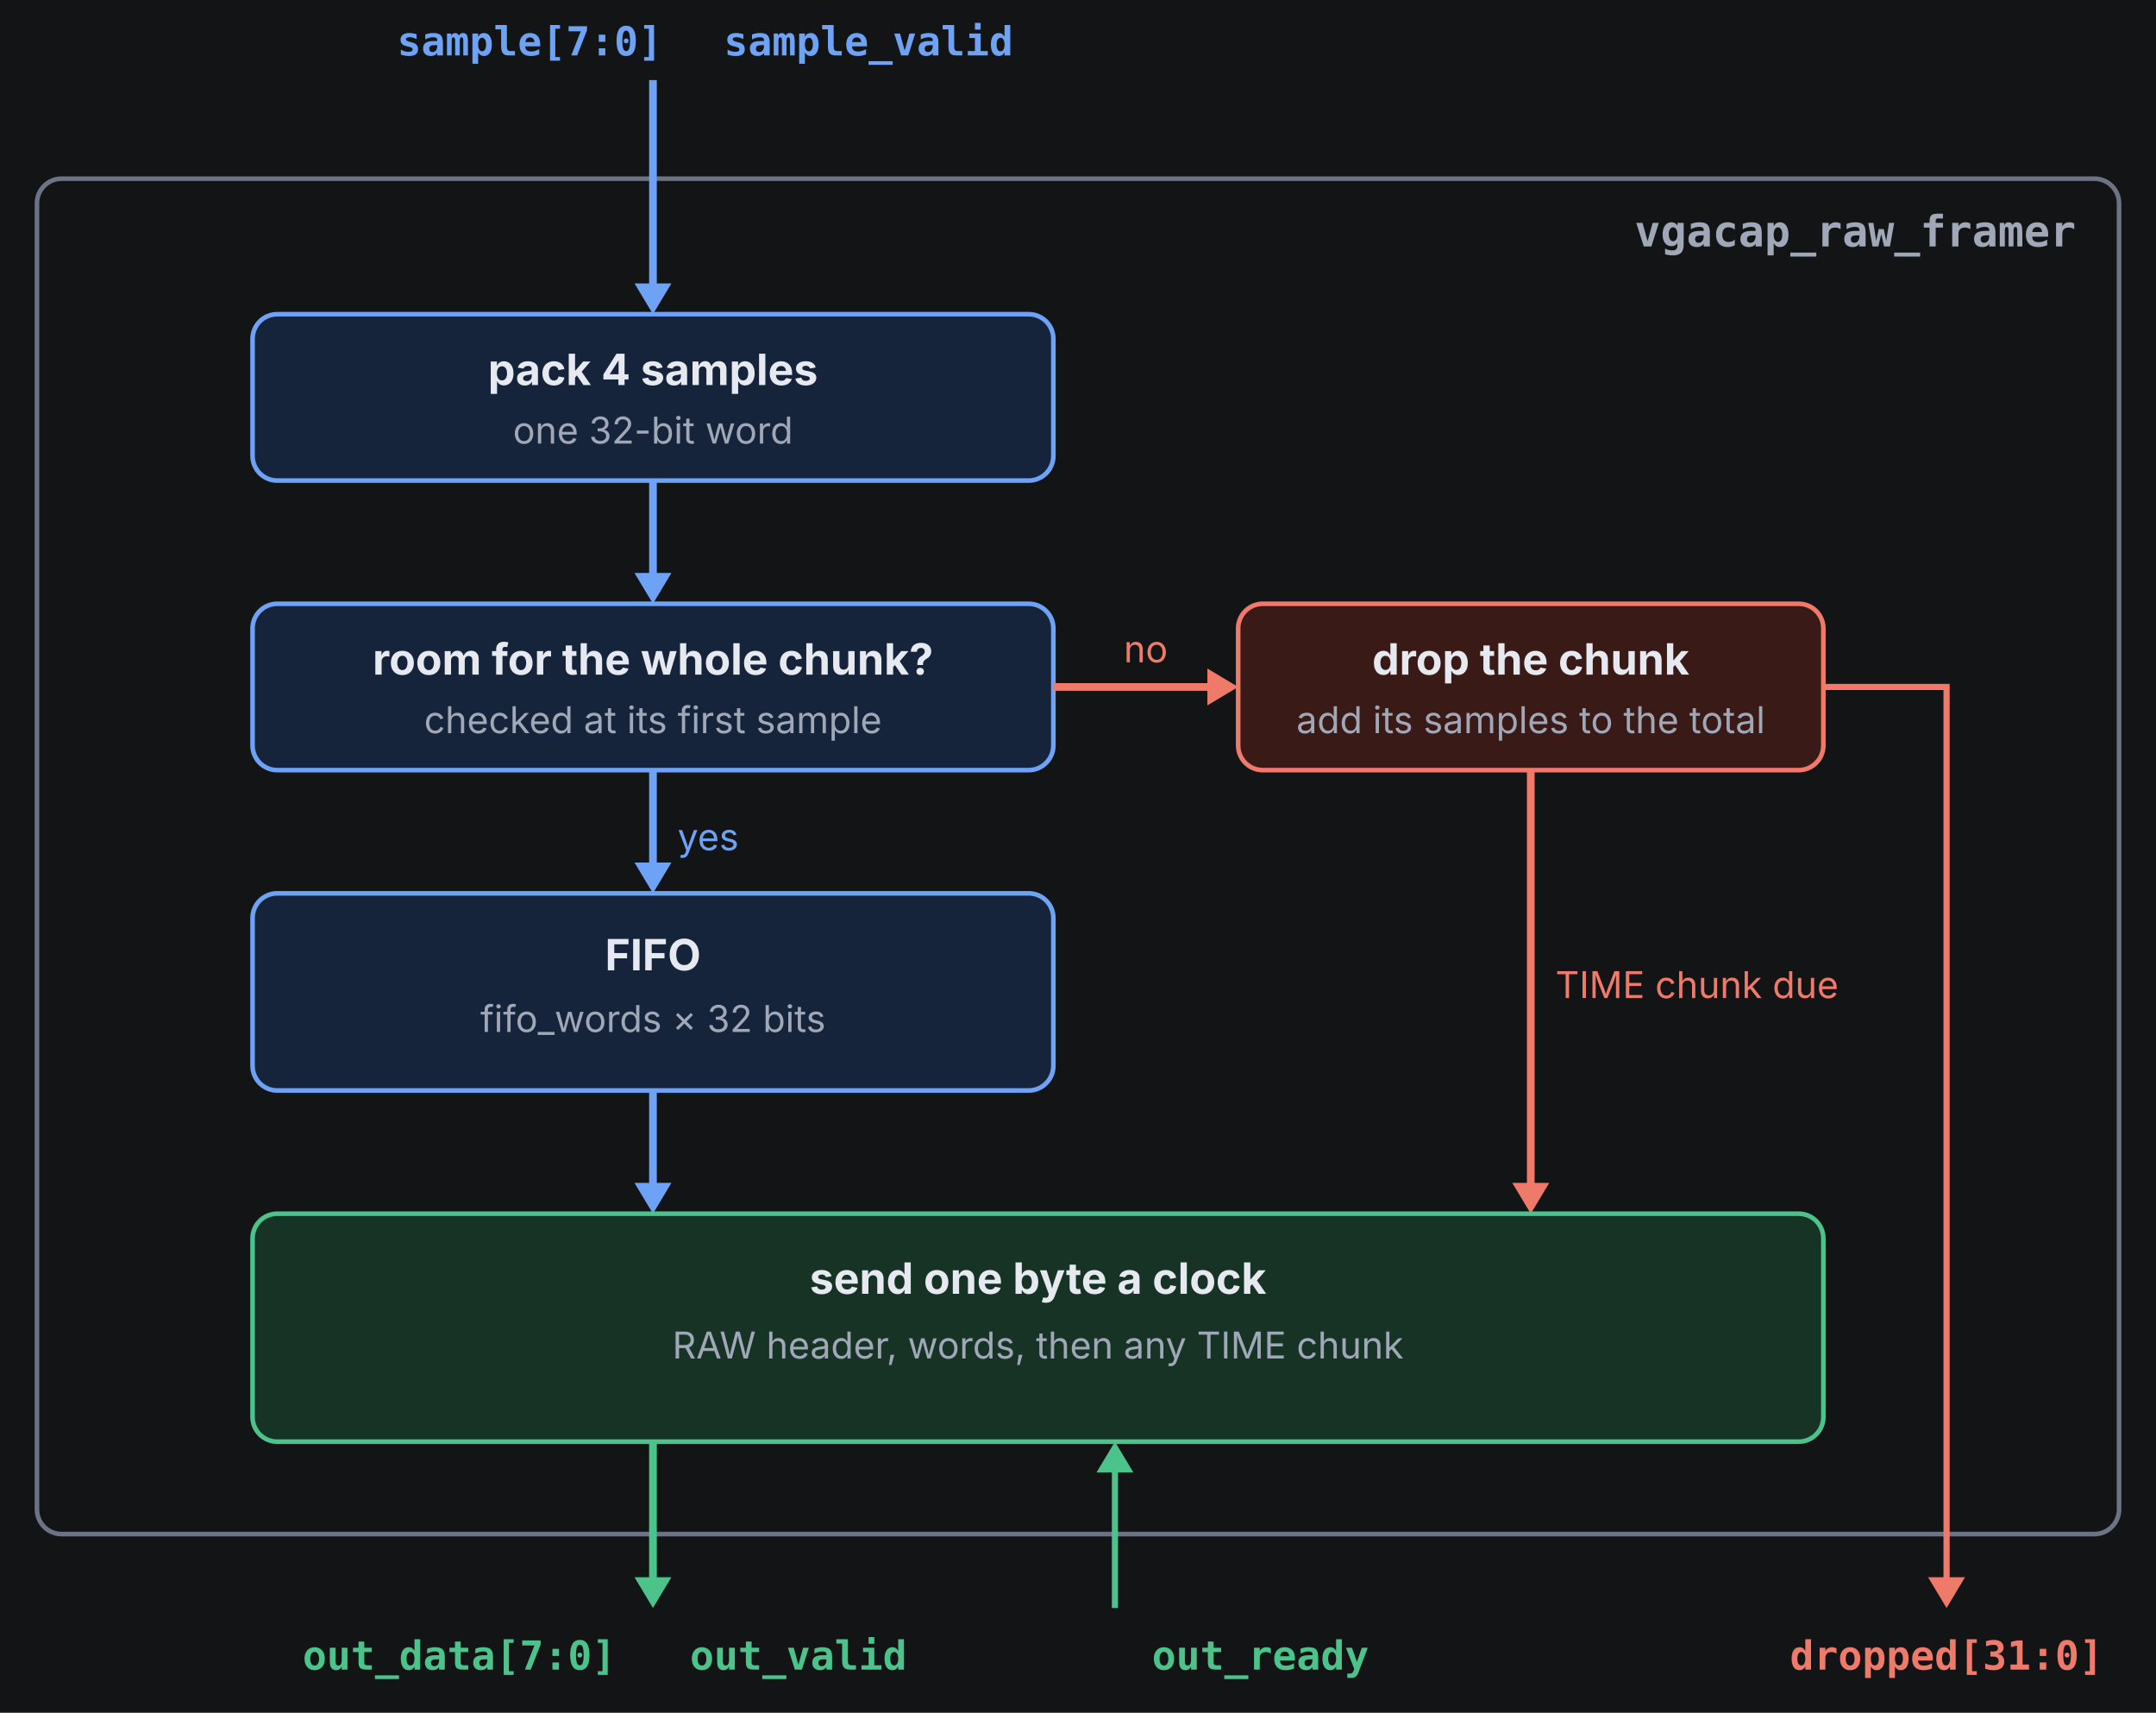
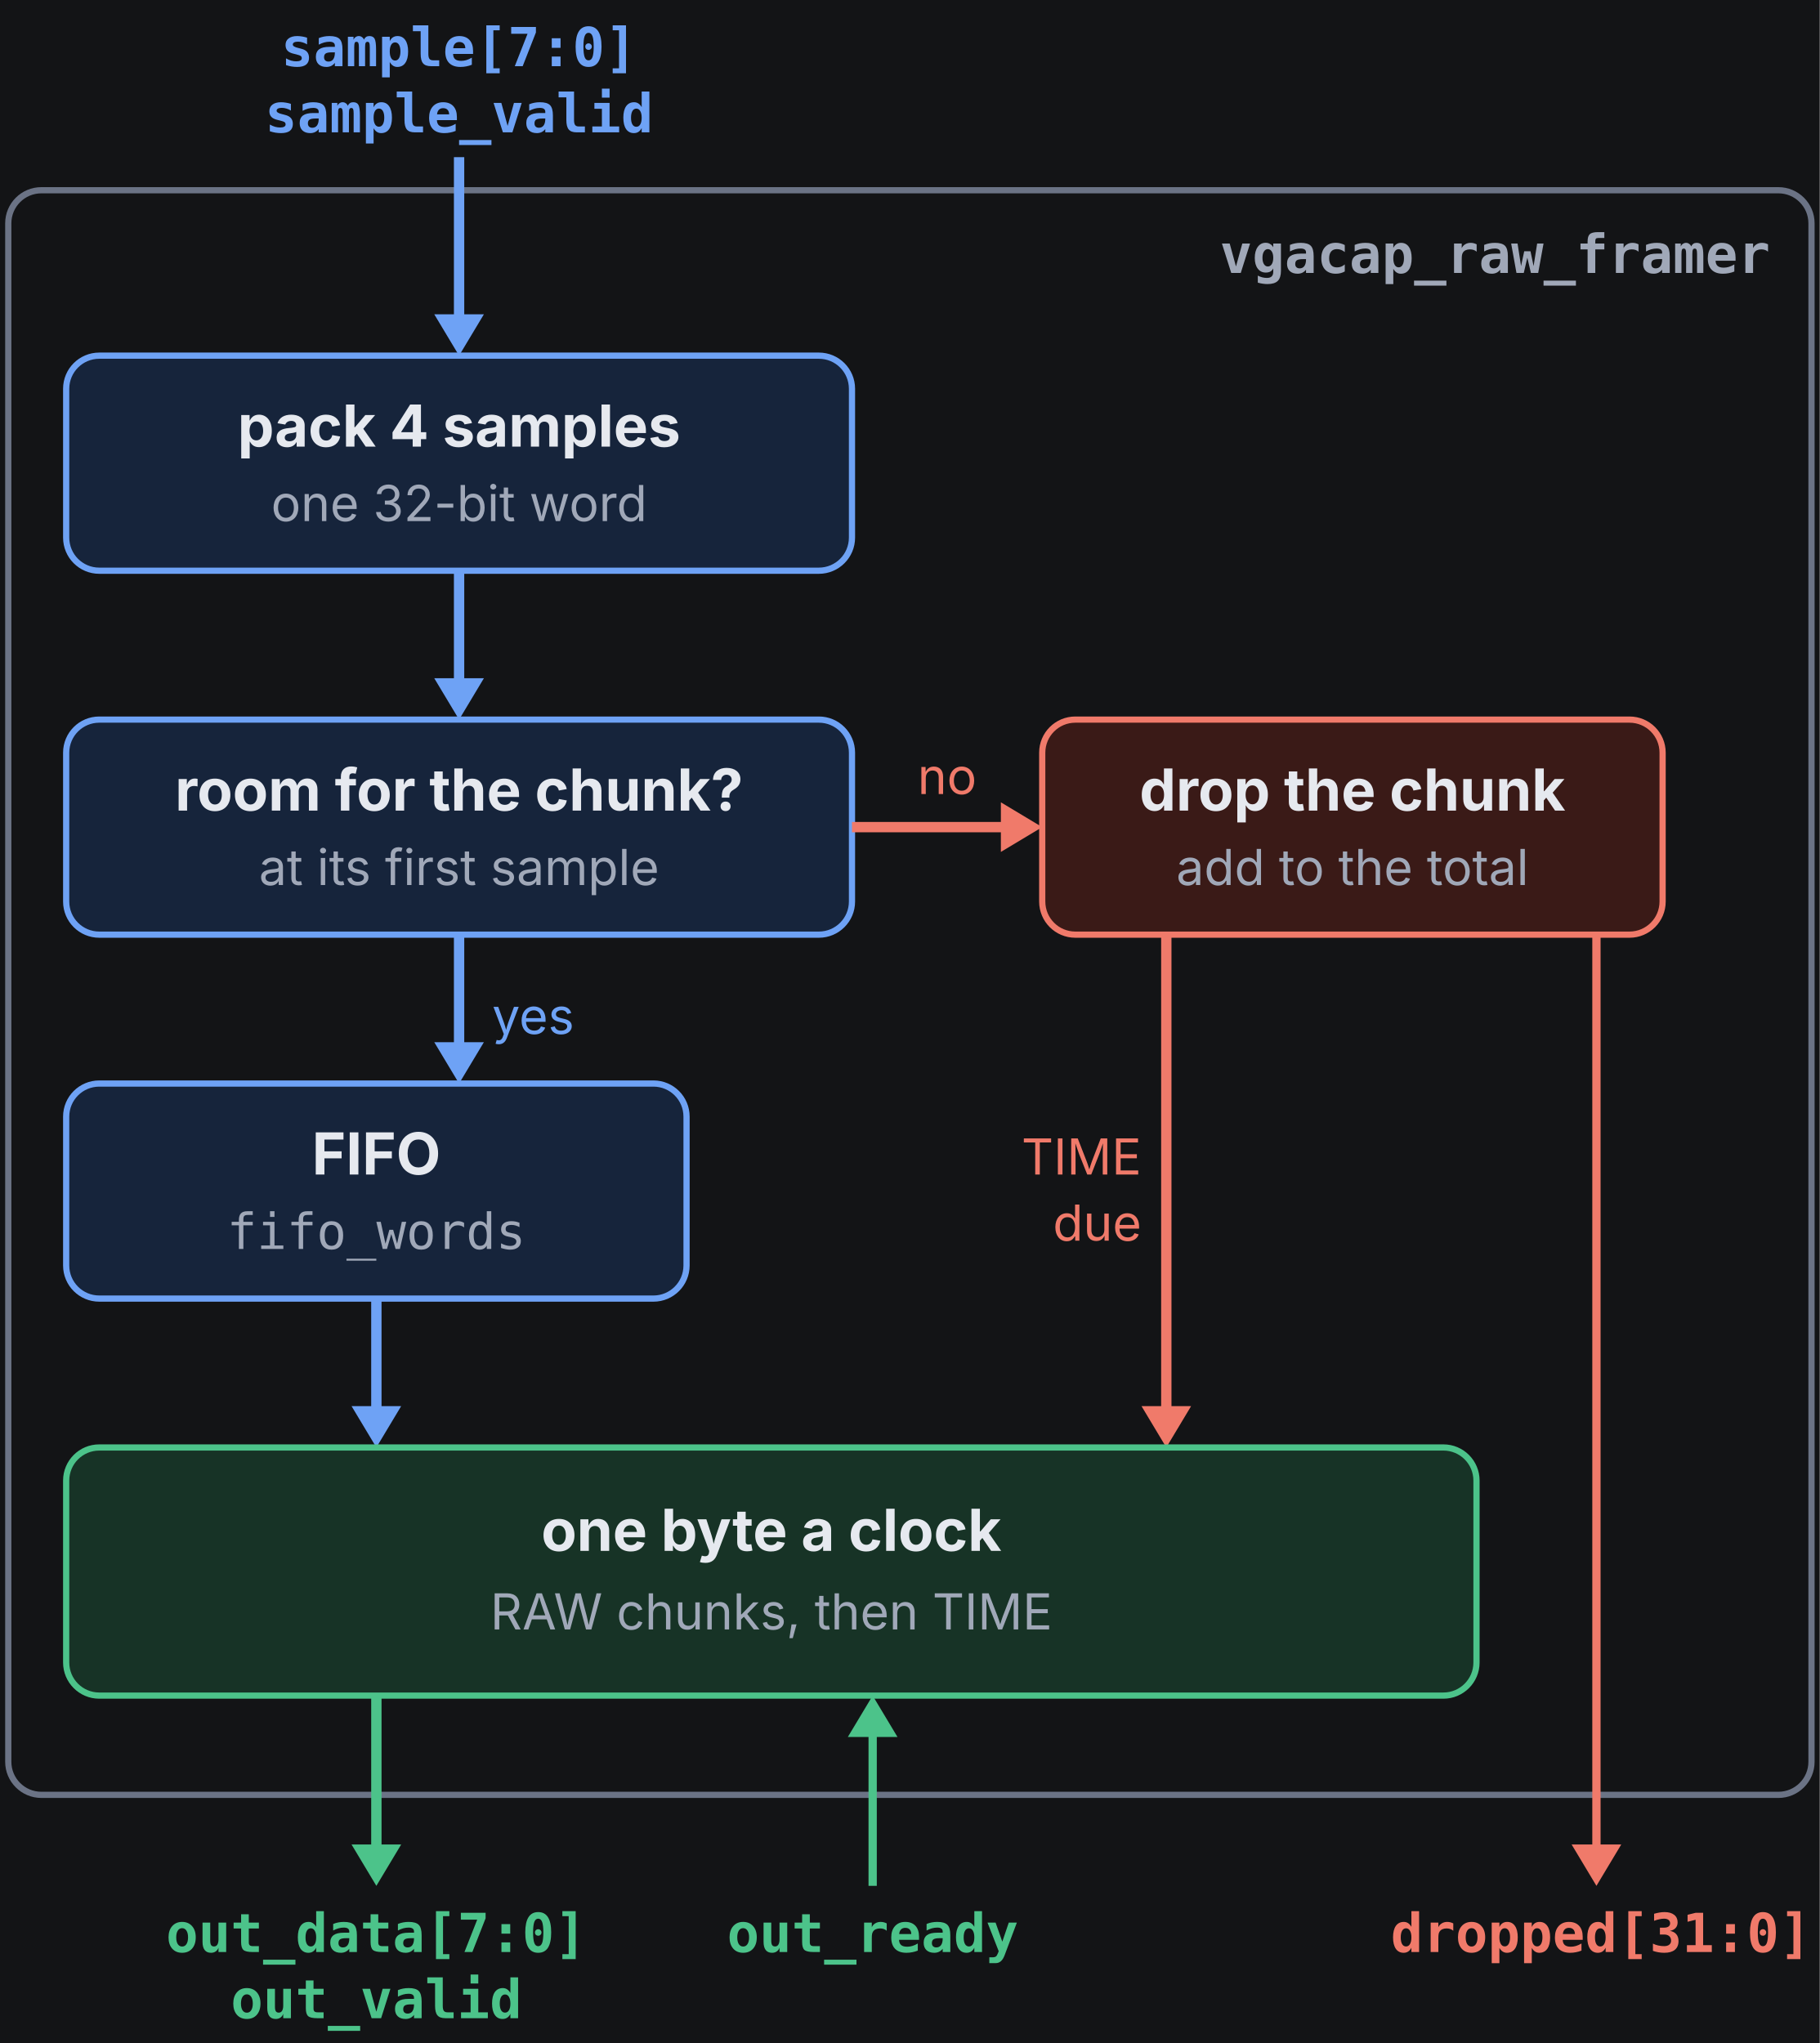
- <svg xmlns="http://www.w3.org/2000/svg" width="700" height="556" viewBox="0 0 700 556" font-family="Inter, 'Segoe UI', Helvetica, Arial, sans-serif">
-   <rect x="0" y="0" width="700" height="556" fill="#131416" />
-   <rect x="12" y="58" width="676" height="440" rx="8" fill="none" stroke="#6b7385" stroke-width="1.5" />
-   <text x="674" y="80" font-size="14" fill="#a0a8b8" text-anchor="end" font-weight="bold" font-family="ui-monospace, Menlo, Consolas, monospace">vgacap_raw_framer</text>
-   <text x="172" y="18" font-size="13" fill="#6ea2f5" text-anchor="middle" font-weight="bold" font-family="ui-monospace, Menlo, Consolas, monospace">sample[7:0]</text>
-   <text x="282" y="18" font-size="13" fill="#6ea2f5" text-anchor="middle" font-weight="bold" font-family="ui-monospace, Menlo, Consolas, monospace">sample_valid</text>
-   <path d="M212 26 L212 94" fill="none" stroke="#6ea2f5" stroke-width="2.5" />
-   <path d="M206 92 L212 102 L218 92 Z" fill="#6ea2f5" />
-   <rect x="82.0" y="102" width="260" height="54" rx="8" fill="#16243b" stroke="#6ea2f5" stroke-width="1.5" />
-   <text x="212" y="125" font-size="14" fill="#e6e9ef" text-anchor="middle" font-weight="bold">pack 4 samples</text>
-   <text x="212" y="144" font-size="12" fill="#a0a8b8" text-anchor="middle" font-weight="normal">one 32-bit word</text>
-   <path d="M212 156 L212 188" fill="none" stroke="#6ea2f5" stroke-width="2.5" />
-   <path d="M206 186 L212 196 L218 186 Z" fill="#6ea2f5" />
-   <rect x="82.0" y="196" width="260" height="54" rx="8" fill="#16243b" stroke="#6ea2f5" stroke-width="1.5" />
-   <text x="212" y="219" font-size="14" fill="#e6e9ef" text-anchor="middle" font-weight="bold">room for the whole chunk?</text>
-   <text x="212" y="238" font-size="12" fill="#a0a8b8" text-anchor="middle" font-weight="normal">checked at its first sample</text>
-   <path d="M342.0 223 L394.0 223" fill="none" stroke="#f07a6a" stroke-width="2.5" />
-   <path d="M392.0 217 L402.0 223 L392.0 229 Z" fill="#f07a6a" />
-   <text x="372.0" y="215" font-size="12" fill="#f07a6a" text-anchor="middle" font-weight="normal">no</text>
-   <rect x="402.0" y="196" width="190" height="54" rx="8" fill="#3a1a17" stroke="#f07a6a" stroke-width="1.5" />
-   <text x="497.0" y="219" font-size="14" fill="#e6e9ef" text-anchor="middle" font-weight="bold">drop the chunk</text>
-   <text x="497.0" y="238" font-size="12" fill="#a0a8b8" text-anchor="middle" font-weight="normal">add its samples to the total</text>
-   <path d="M497.0 250 L497.0 386" fill="none" stroke="#f07a6a" stroke-width="2.5" />
-   <path d="M491.0 384 L497.0 394 L503.0 384 Z" fill="#f07a6a" />
-   <text x="505.0" y="324" font-size="12" fill="#f07a6a" text-anchor="start" font-weight="normal">TIME chunk due</text>
-   <path d="M212 250 L212 282" fill="none" stroke="#6ea2f5" stroke-width="2.5" />
-   <path d="M206 280 L212 290 L218 280 Z" fill="#6ea2f5" />
-   <text x="220" y="276" font-size="12" fill="#6ea2f5" text-anchor="start" font-weight="normal">yes</text>
-   <rect x="82.0" y="290" width="260" height="64" rx="8" fill="#16243b" stroke="#6ea2f5" stroke-width="1.5" />
-   <text x="212" y="315" font-size="14" fill="#e6e9ef" text-anchor="middle" font-weight="bold">FIFO</text>
-   <text x="212" y="335" font-size="12" fill="#a0a8b8" text-anchor="middle" font-weight="normal">fifo_words × 32 bits</text>
-   <path d="M212 354 L212 386" fill="none" stroke="#6ea2f5" stroke-width="2.5" />
-   <path d="M206 384 L212 394 L218 384 Z" fill="#6ea2f5" />
-   <rect x="82.0" y="394" width="510.0" height="74" rx="8" fill="#173326" stroke="#4cc38a" stroke-width="1.5" />
-   <text x="337.0" y="420" font-size="14" fill="#e6e9ef" text-anchor="middle" font-weight="bold">send one byte a clock</text>
-   <text x="337.0" y="441" font-size="12" fill="#a0a8b8" text-anchor="middle" font-weight="normal">RAW header, words, then any TIME chunk</text>
-   <path d="M212 468 L212 514" fill="none" stroke="#4cc38a" stroke-width="2.5" />
-   <path d="M206 512 L212 522 L218 512 Z" fill="#4cc38a" />
-   <text x="200" y="542" font-size="13" fill="#4cc38a" text-anchor="end" font-weight="bold" font-family="ui-monospace, Menlo, Consolas, monospace">out_data[7:0]</text>
-   <text x="224" y="542" font-size="13" fill="#4cc38a" text-anchor="start" font-weight="bold" font-family="ui-monospace, Menlo, Consolas, monospace">out_valid</text>
-   <path d="M362 522 L362 476" fill="none" stroke="#4cc38a" stroke-width="2" />
-   <path d="M356 478 L362 468 L368 478 Z" fill="#4cc38a" />
-   <text x="374" y="542" font-size="13" fill="#4cc38a" text-anchor="start" font-weight="bold" font-family="ui-monospace, Menlo, Consolas, monospace">out_ready</text>
-   <path d="M592.0 223 L632.0 223 L632.0 514" fill="none" stroke="#f07a6a" stroke-width="2" />
-   <path d="M626.0 512 L632.0 522 L638.0 512 Z" fill="#f07a6a" />
-   <text x="632.0" y="542" font-size="13" fill="#f07a6a" text-anchor="middle" font-weight="bold" font-family="ui-monospace, Menlo, Consolas, monospace">dropped[31:0]</text>
+ <svg xmlns="http://www.w3.org/2000/svg" width="440" height="494" viewBox="0 0 440 494" font-family="Inter, 'Segoe UI', Helvetica, Arial, sans-serif">
+   <rect x="0" y="0" width="440" height="494" fill="#131416" />
+   <rect x="2" y="46" width="436" height="388" rx="8" fill="none" stroke="#6b7385" stroke-width="1.5" />
+   <text x="428" y="66" font-size="13" fill="#a0a8b8" text-anchor="end" font-weight="bold" font-family="ui-monospace, Menlo, Consolas, monospace">vgacap_raw_framer</text>
+   <text x="111.0" y="16" font-size="13" fill="#6ea2f5" text-anchor="middle" font-weight="bold" font-family="ui-monospace, Menlo, Consolas, monospace">sample[7:0]</text>
+   <text x="111.0" y="32" font-size="13" fill="#6ea2f5" text-anchor="middle" font-weight="bold" font-family="ui-monospace, Menlo, Consolas, monospace">sample_valid</text>
+   <path d="M111.0 38 L111.0 78" fill="none" stroke="#6ea2f5" stroke-width="2.5" />
+   <path d="M105.0 76 L111.0 86 L117.0 76 Z" fill="#6ea2f5" />
+   <rect x="16" y="86" width="190" height="52" rx="8" fill="#16243b" stroke="#6ea2f5" stroke-width="1.5" />
+   <text x="111.0" y="108" font-size="14" fill="#e6e9ef" text-anchor="middle" font-weight="bold">pack 4 samples</text>
+   <text x="111.0" y="126" font-size="12" fill="#a0a8b8" text-anchor="middle" font-weight="normal">one 32-bit word</text>
+   <path d="M111.0 138 L111.0 166" fill="none" stroke="#6ea2f5" stroke-width="2.5" />
+   <path d="M105.0 164 L111.0 174 L117.0 164 Z" fill="#6ea2f5" />
+   <rect x="16" y="174" width="190" height="52" rx="8" fill="#16243b" stroke="#6ea2f5" stroke-width="1.5" />
+   <text x="111.0" y="196" font-size="14" fill="#e6e9ef" text-anchor="middle" font-weight="bold">room for the chunk?</text>
+   <text x="111.0" y="214" font-size="12" fill="#a0a8b8" text-anchor="middle" font-weight="normal">at its first sample</text>
+   <path d="M206 200 L244 200" fill="none" stroke="#f07a6a" stroke-width="2.5" />
+   <path d="M242 194 L252 200 L242 206 Z" fill="#f07a6a" />
+   <text x="229.0" y="192" font-size="12" fill="#f07a6a" text-anchor="middle" font-weight="normal">no</text>
+   <rect x="252" y="174" width="150" height="52" rx="8" fill="#3a1a17" stroke="#f07a6a" stroke-width="1.5" />
+   <text x="327.0" y="196" font-size="14" fill="#e6e9ef" text-anchor="middle" font-weight="bold">drop the chunk</text>
+   <text x="327.0" y="214" font-size="12" fill="#a0a8b8" text-anchor="middle" font-weight="normal">add to the total</text>
+   <path d="M282 226 L282 342" fill="none" stroke="#f07a6a" stroke-width="2.5" />
+   <path d="M276 340 L282 350 L288 340 Z" fill="#f07a6a" />
+   <text x="276" y="284" font-size="12" fill="#f07a6a" text-anchor="end" font-weight="normal">TIME</text>
+   <text x="276" y="300" font-size="12" fill="#f07a6a" text-anchor="end" font-weight="normal">due</text>
+   <path d="M111.0 226 L111.0 254" fill="none" stroke="#6ea2f5" stroke-width="2.5" />
+   <path d="M105.0 252 L111.0 262 L117.0 252 Z" fill="#6ea2f5" />
+   <text x="119.0" y="250" font-size="12" fill="#6ea2f5" text-anchor="start" font-weight="normal">yes</text>
+   <rect x="16" y="262" width="150" height="52" rx="8" fill="#16243b" stroke="#6ea2f5" stroke-width="1.5" />
+   <text x="91.0" y="284" font-size="14" fill="#e6e9ef" text-anchor="middle" font-weight="bold">FIFO</text>
+   <text x="91.0" y="302" font-size="12" fill="#a0a8b8" text-anchor="middle" font-weight="normal" font-family="ui-monospace, Menlo, Consolas, monospace">fifo_words</text>
+   <path d="M91.0 314 L91.0 342" fill="none" stroke="#6ea2f5" stroke-width="2.5" />
+   <path d="M85.0 340 L91.0 350 L97.0 340 Z" fill="#6ea2f5" />
+   <rect x="16" y="350" width="341.0" height="60" rx="8" fill="#173326" stroke="#4cc38a" stroke-width="1.5" />
+   <text x="186.5" y="375" font-size="14" fill="#e6e9ef" text-anchor="middle" font-weight="bold">one byte a clock</text>
+   <text x="186.5" y="394" font-size="12" fill="#a0a8b8" text-anchor="middle" font-weight="normal">RAW chunks, then TIME</text>
+   <path d="M91.0 410 L91.0 448" fill="none" stroke="#4cc38a" stroke-width="2.5" />
+   <path d="M85.0 446 L91.0 456 L97.0 446 Z" fill="#4cc38a" />
+   <text x="91.0" y="472" font-size="13" fill="#4cc38a" text-anchor="middle" font-weight="bold" font-family="ui-monospace, Menlo, Consolas, monospace">out_data[7:0]</text>
+   <text x="91.0" y="488" font-size="13" fill="#4cc38a" text-anchor="middle" font-weight="bold" font-family="ui-monospace, Menlo, Consolas, monospace">out_valid</text>
+   <path d="M211.0 456 L211.0 418" fill="none" stroke="#4cc38a" stroke-width="2" />
+   <path d="M205.0 420 L211.0 410 L217.0 420 Z" fill="#4cc38a" />
+   <text x="211.0" y="472" font-size="13" fill="#4cc38a" text-anchor="middle" font-weight="bold" font-family="ui-monospace, Menlo, Consolas, monospace">out_ready</text>
+   <path d="M386 226 L386 448" fill="none" stroke="#f07a6a" stroke-width="2" />
+   <path d="M380 446 L386 456 L392 446 Z" fill="#f07a6a" />
+   <text x="438" y="472" font-size="13" fill="#f07a6a" text-anchor="end" font-weight="bold" font-family="ui-monospace, Menlo, Consolas, monospace">dropped[31:0]</text>
</svg>
